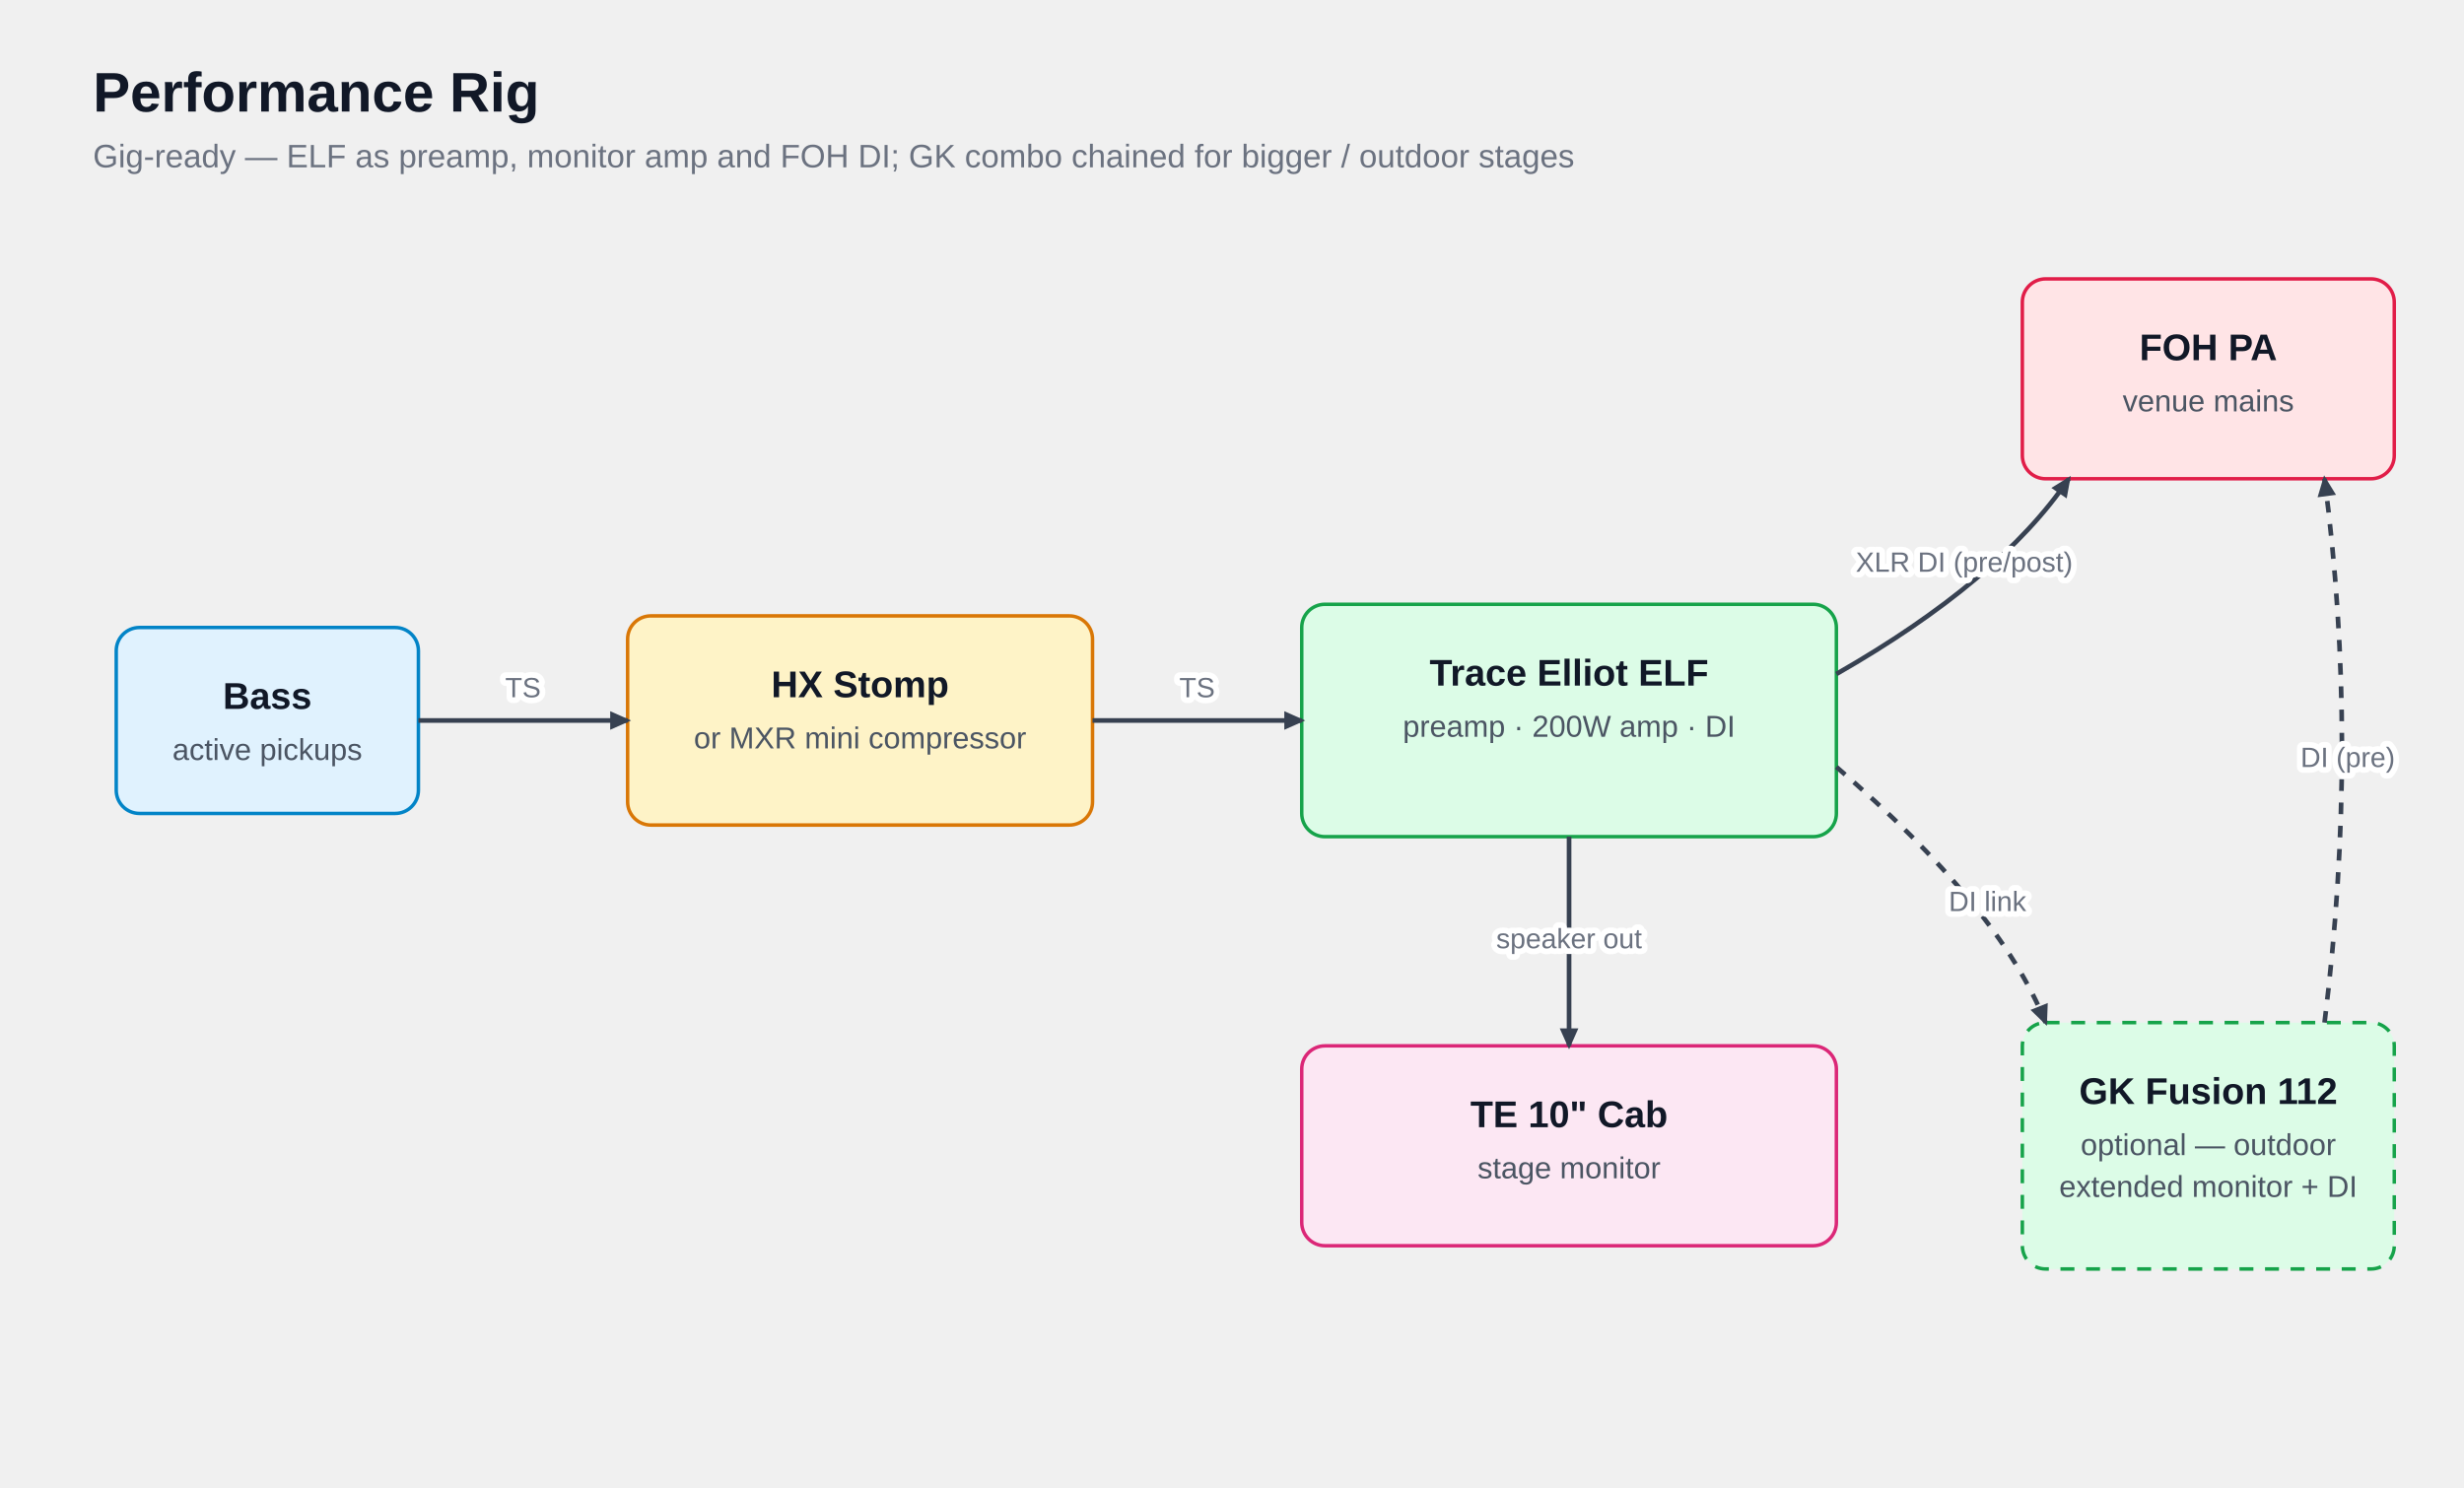
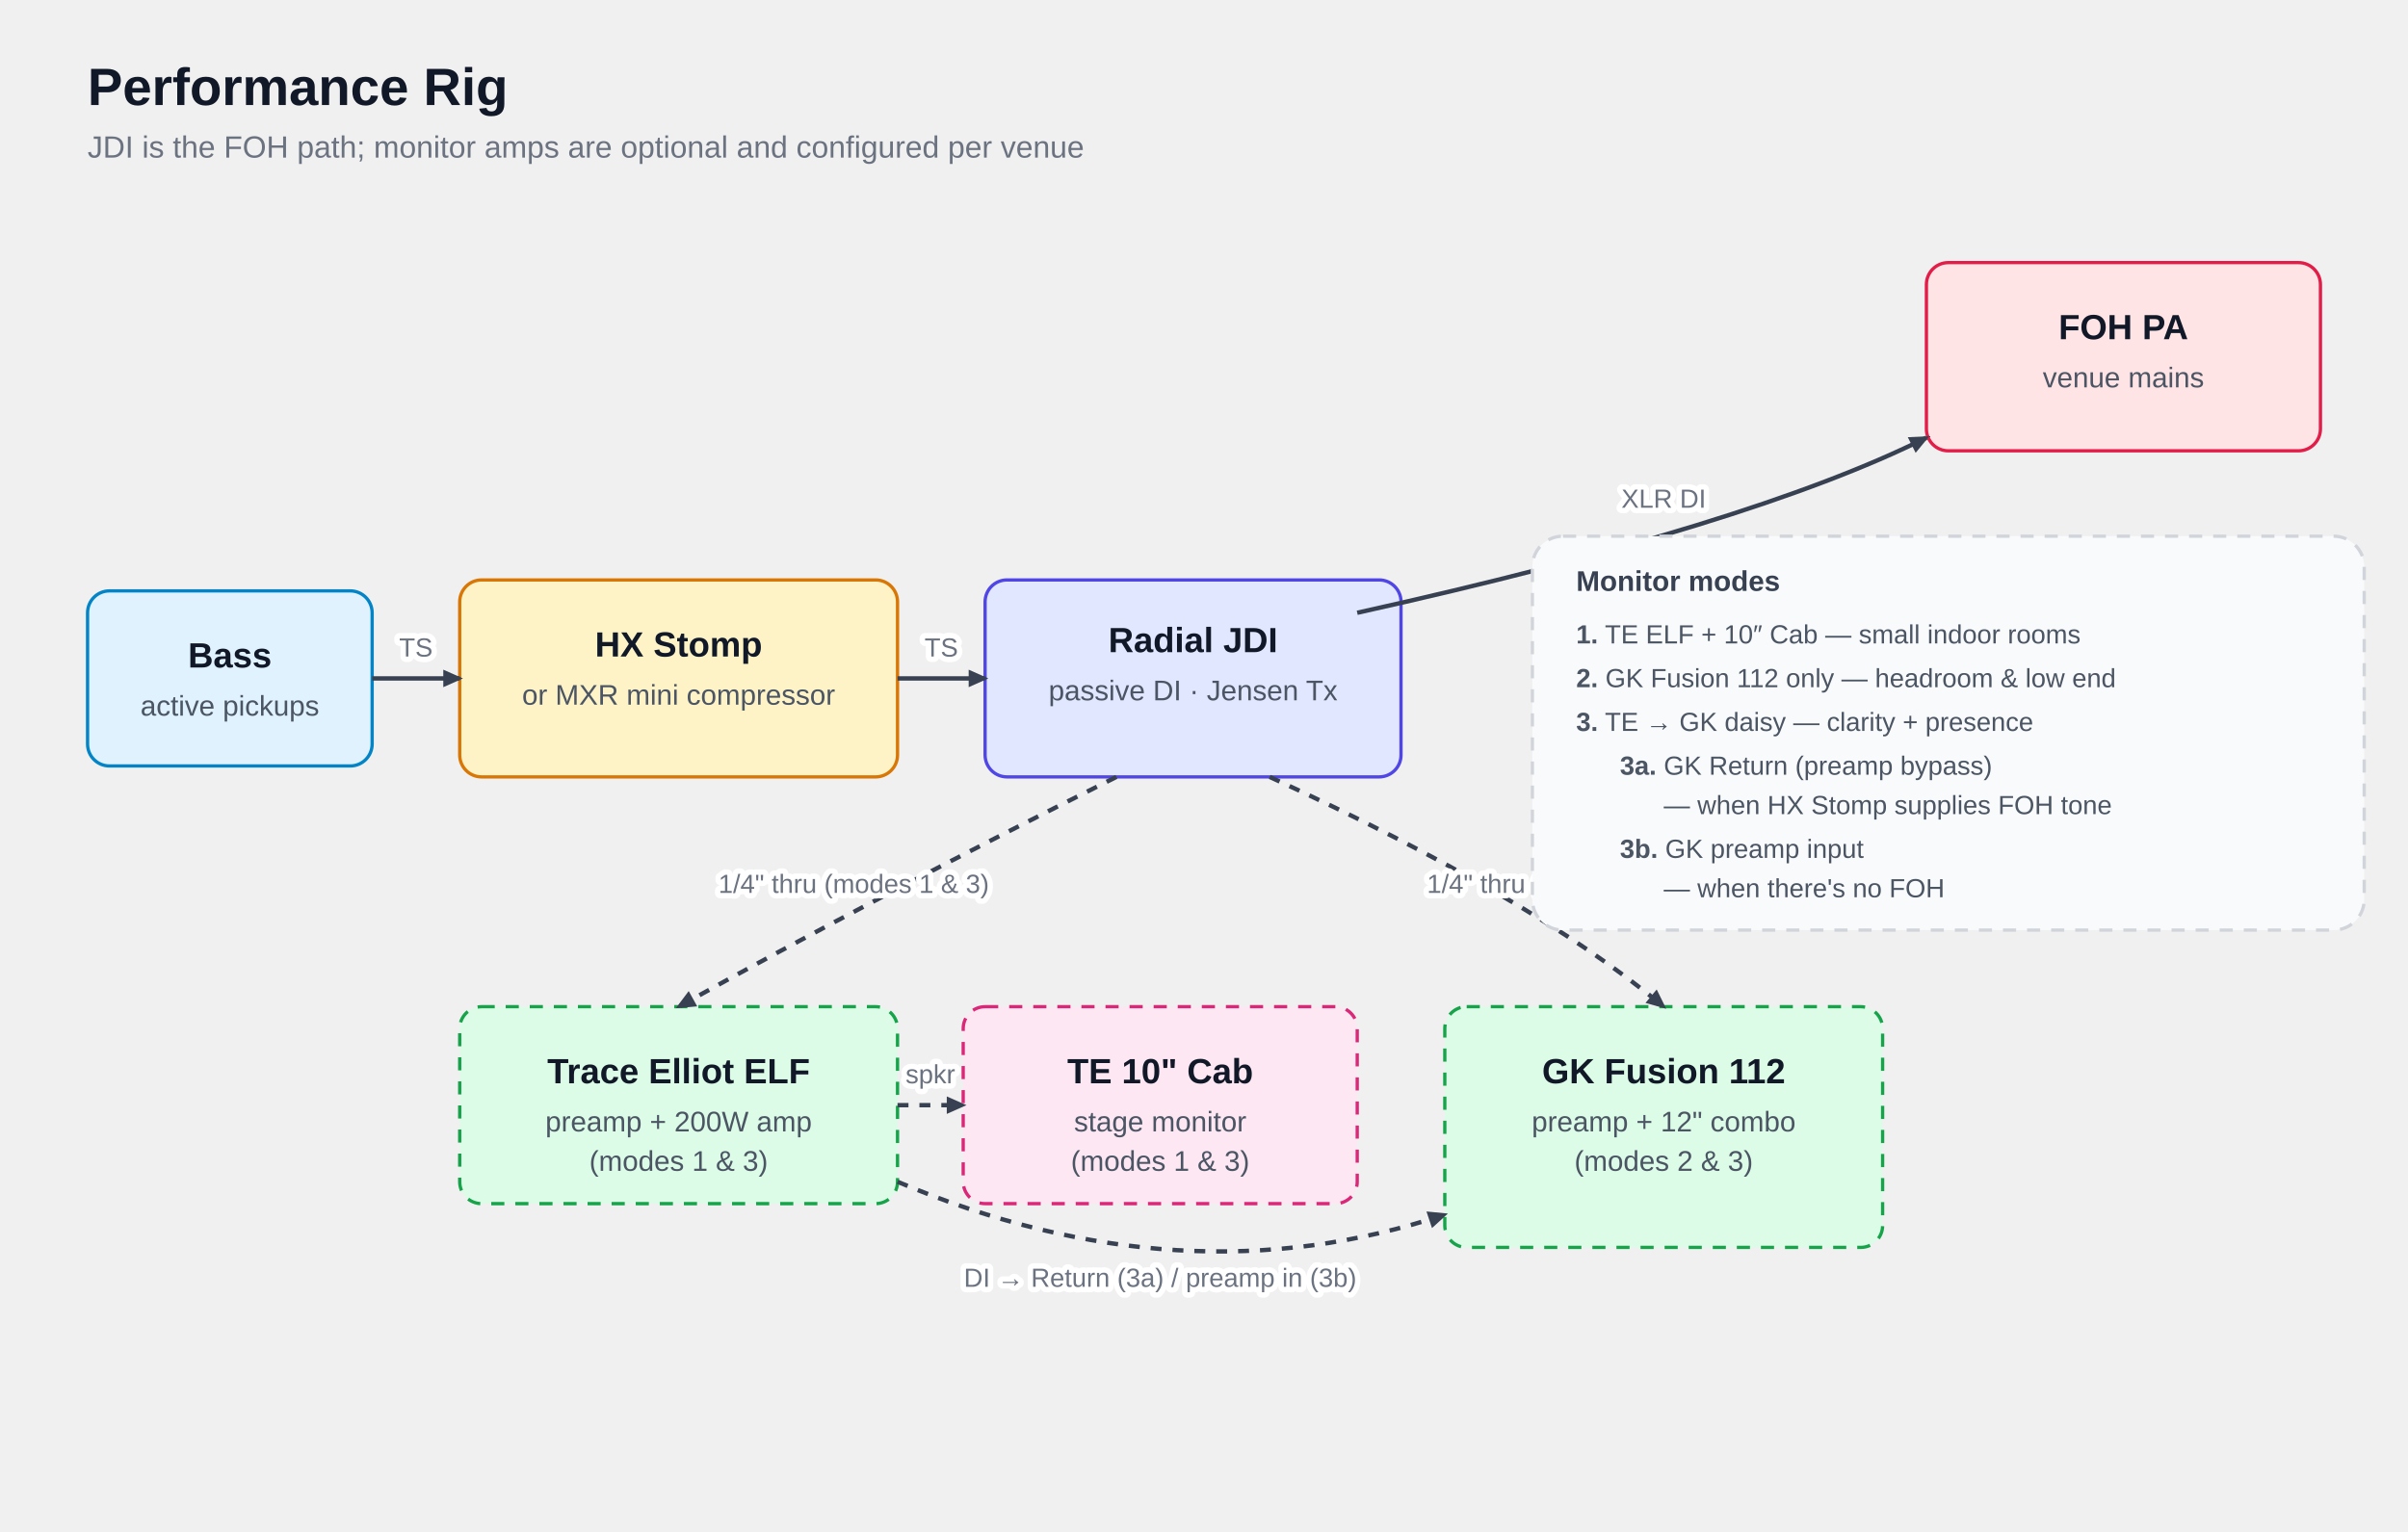
- <svg xmlns="http://www.w3.org/2000/svg" viewBox="0 0 1060 640" width="1060" height="640">
+ <svg xmlns="http://www.w3.org/2000/svg" viewBox="0 0 1100 700" width="1100" height="700">
  <defs>
    <marker id="arr" markerWidth="9" markerHeight="9" refX="7.5" refY="4" orient="auto" markerUnits="userSpaceOnUse">
      <path d="M0 0 L9 4 L0 8 z" fill="#374151" />
    </marker>
    <style>
      .title{font:600 24px ui-sans-serif,system-ui,'Segoe UI',Arial;fill:#111827;}
      .sub  {font:400 14px ui-sans-serif,system-ui,'Segoe UI',Arial;fill:#6b7280;}
      .l    {font:600 16px ui-sans-serif,system-ui,'Segoe UI',Arial;fill:#111827;text-anchor:middle;}
      .s    {font:400 13px ui-sans-serif,system-ui,'Segoe UI',Arial;fill:#4b5563;text-anchor:middle;}
      .p    {font:500 12px ui-sans-serif,system-ui,'Segoe UI',Arial;fill:#6b7280;text-anchor:middle;paint-order:stroke;stroke:#fff;stroke-width:5;stroke-linejoin:round;}
      .flow {stroke:#374151;stroke-width:2;fill:none;}
      .opt  {stroke-dasharray:5 5;}
+       .panel{fill:#f9fafb;stroke:#d1d5db;stroke-width:1.5;stroke-dasharray:6 5;}
+       .lh   {font:600 13px ui-sans-serif,system-ui,'Segoe UI',Arial;fill:#374151;}
+       .lb   {font:400 12px ui-sans-serif,system-ui,'Segoe UI',Arial;fill:#4b5563;}
    </style>
  </defs>
  <text class="title" x="40" y="48">Performance Rig</text>
-   <text class="sub" x="40" y="72">Gig-ready — ELF as preamp, monitor amp and FOH DI; GK combo chained for bigger / outdoor stages</text>
-   <rect x="50" y="270" width="130" height="80" rx="10" fill="#e0f2fe" stroke="#0284c7" stroke-width="1.5" />
-   <text class="l" x="115" y="305">Bass</text>
-   <text class="s" x="115" y="327">active pickups</text>
-   <rect x="270" y="265" width="200" height="90" rx="10" fill="#fef3c7" stroke="#d97706" stroke-width="1.5" />
-   <text class="l" x="370" y="300">HX Stomp</text>
-   <text class="s" x="370" y="322">or MXR mini compressor</text>
-   <rect x="560" y="260" width="230" height="100" rx="10" fill="#dcfce7" stroke="#16a34a" stroke-width="1.5" />
-   <text class="l" x="675" y="295">Trace Elliot ELF</text>
-   <text class="s" x="675" y="317">preamp · 200W amp · DI</text>
-   <rect x="870" y="120" width="160" height="86" rx="10" fill="#ffe4e6" stroke="#e11d48" stroke-width="1.5" />
-   <text class="l" x="950" y="155">FOH PA</text>
-   <text class="s" x="950" y="177">venue mains</text>
-   <rect x="560" y="450" width="230" height="86" rx="10" fill="#fce7f3" stroke="#db2777" stroke-width="1.5" />
-   <text class="l" x="675" y="485">TE 10" Cab</text>
-   <text class="s" x="675" y="507">stage monitor</text>
-   <rect x="870" y="440" width="160" height="106" rx="10" fill="#dcfce7" stroke="#16a34a" stroke-width="1.5" stroke-dasharray="6 5" />
-   <text class="l" x="950" y="475">GK Fusion 112</text>
-   <text class="s" x="950" y="497">optional — outdoor</text>
-   <text class="s" x="950" y="515">extended monitor + DI</text>
-   <line class="flow" x1="180" y1="310" x2="270" y2="310" marker-end="url(#arr)" />
-   <text class="p" x="225" y="300">TS</text>
-   <line class="flow" x1="470" y1="310" x2="560" y2="310" marker-end="url(#arr)" />
-   <text class="p" x="515" y="300">TS</text>
-   <path class="flow" d="M790 290 Q860 250 890 206" marker-end="url(#arr)" />
-   <text class="p" x="845" y="246">XLR DI (pre/post)</text>
-   <line class="flow" x1="675" y1="360" x2="675" y2="450" marker-end="url(#arr)" />
-   <text class="p" x="675" y="408">speaker out</text>
-   <path class="flow opt" d="M790 330 Q860 390 880 440" marker-end="url(#arr)" />
-   <text class="p" x="855" y="392">DI link</text>
-   <path class="flow opt" d="M1000 440 Q1015 320 1000 206" marker-end="url(#arr)" />
-   <text class="p" x="1010" y="330">DI (pre)</text>
+   <text class="sub" x="40" y="72">JDI is the FOH path; monitor amps are optional and configured per venue</text>
+   <rect x="40" y="270" width="130" height="80" rx="10" fill="#e0f2fe" stroke="#0284c7" stroke-width="1.5" />
+   <text class="l" x="105" y="305">Bass</text>
+   <text class="s" x="105" y="327">active pickups</text>
+   <rect x="210" y="265" width="200" height="90" rx="10" fill="#fef3c7" stroke="#d97706" stroke-width="1.5" />
+   <text class="l" x="310" y="300">HX Stomp</text>
+   <text class="s" x="310" y="322">or MXR mini compressor</text>
+   <rect x="450" y="265" width="190" height="90" rx="10" fill="#e0e7ff" stroke="#4f46e5" stroke-width="1.5" />
+   <text class="l" x="545" y="298">Radial JDI</text>
+   <text class="s" x="545" y="320">passive DI · Jensen Tx</text>
+   <rect x="880" y="120" width="180" height="86" rx="10" fill="#ffe4e6" stroke="#e11d48" stroke-width="1.5" />
+   <text class="l" x="970" y="155">FOH PA</text>
+   <text class="s" x="970" y="177">venue mains</text>
+   <rect x="210" y="460" width="200" height="90" rx="10" fill="#dcfce7" stroke="#16a34a" stroke-width="1.5" stroke-dasharray="6 5" />
+   <text class="l" x="310" y="495">Trace Elliot ELF</text>
+   <text class="s" x="310" y="517">preamp + 200W amp</text>
+   <text class="s" x="310" y="535">(modes 1 &amp; 3)</text>
+   <rect x="440" y="460" width="180" height="90" rx="10" fill="#fce7f3" stroke="#db2777" stroke-width="1.5" stroke-dasharray="6 5" />
+   <text class="l" x="530" y="495">TE 10" Cab</text>
+   <text class="s" x="530" y="517">stage monitor</text>
+   <text class="s" x="530" y="535">(modes 1 &amp; 3)</text>
+   <rect x="660" y="460" width="200" height="110" rx="10" fill="#dcfce7" stroke="#16a34a" stroke-width="1.5" stroke-dasharray="6 5" />
+   <text class="l" x="760" y="495">GK Fusion 112</text>
+   <text class="s" x="760" y="517">preamp + 12" combo</text>
+   <text class="s" x="760" y="535">(modes 2 &amp; 3)</text>
+   <line class="flow" x1="170" y1="310" x2="210" y2="310" marker-end="url(#arr)" />
+   <text class="p" x="190" y="300">TS</text>
+   <line class="flow" x1="410" y1="310" x2="450" y2="310" marker-end="url(#arr)" />
+   <text class="p" x="430" y="300">TS</text>
+   <path class="flow" d="M620 280 Q800 240 880 200" marker-end="url(#arr)" />
+   <text class="p" x="760" y="232">XLR DI</text>
+   <path class="flow opt" d="M510 355 Q400 410 310 460" marker-end="url(#arr)" />
+   <text class="p" x="390" y="408">1/4" thru (modes 1 &amp; 3)</text>
+   <path class="flow opt" d="M580 355 Q700 410 760 460" marker-end="url(#arr)" />
+   <text class="p" x="700" y="408">1/4" thru (mode 2)</text>
+   <line class="flow opt" x1="410" y1="505" x2="440" y2="505" marker-end="url(#arr)" />
+   <text class="p" x="425" y="495">spkr</text>
+   <path class="flow opt" d="M410 540 Q540 595 660 555" marker-end="url(#arr)" />
+   <text class="p" x="530" y="588">DI → Return (3a) / preamp in (3b)</text>
+   <rect class="panel" x="700" y="245" width="380" height="180" rx="14" />
+   <text class="lh" x="720" y="270">Monitor modes</text>
+   <text class="lb" x="720" y="294">
+     <tspan font-weight="600">1.</tspan> TE ELF + 10″ Cab — small indoor rooms</text>
+   <text class="lb" x="720" y="314">
+     <tspan font-weight="600">2.</tspan> GK Fusion 112 only — headroom &amp; low end</text>
+   <text class="lb" x="720" y="334">
+     <tspan font-weight="600">3.</tspan> TE → GK daisy — clarity + presence</text>
+   <text class="lb" x="740" y="354">
+     <tspan font-weight="600">3a.</tspan> GK Return (preamp bypass)</text>
+   <text class="lb" x="760" y="372">— when HX Stomp supplies FOH tone</text>
+   <text class="lb" x="740" y="392">
+     <tspan font-weight="600">3b.</tspan> GK preamp input</text>
+   <text class="lb" x="760" y="410">— when there's no FOH</text>
</svg>
